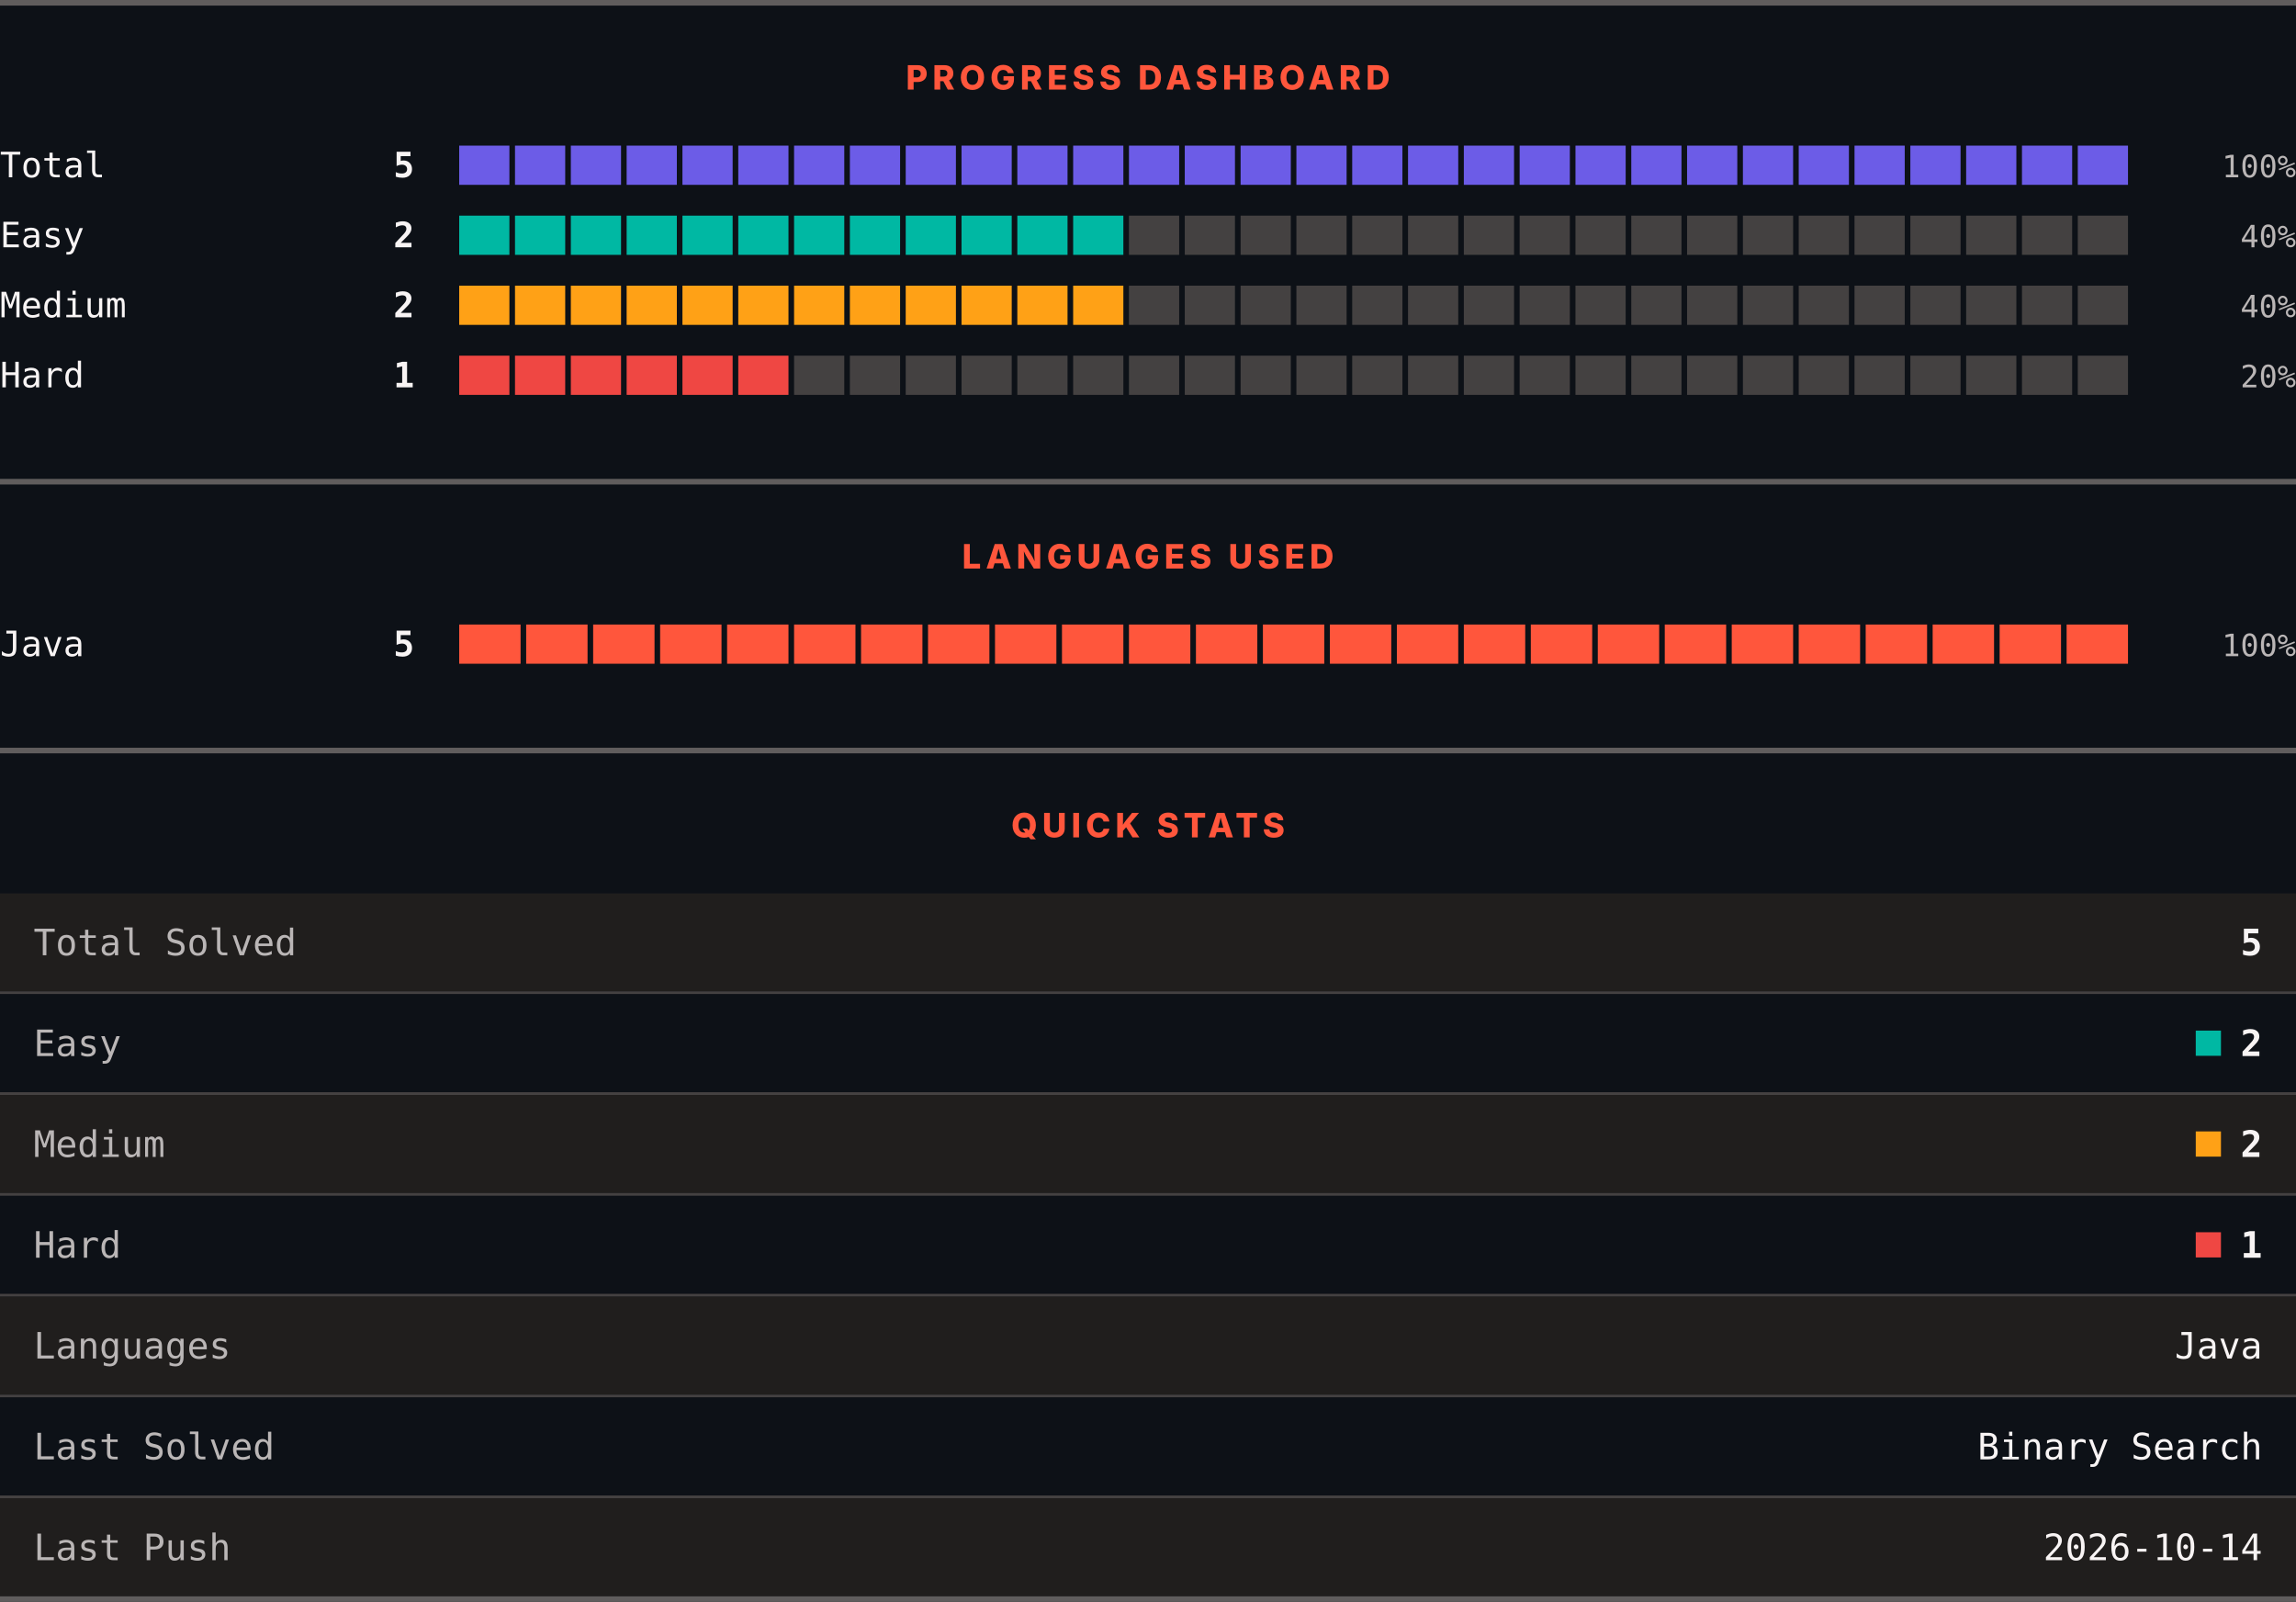
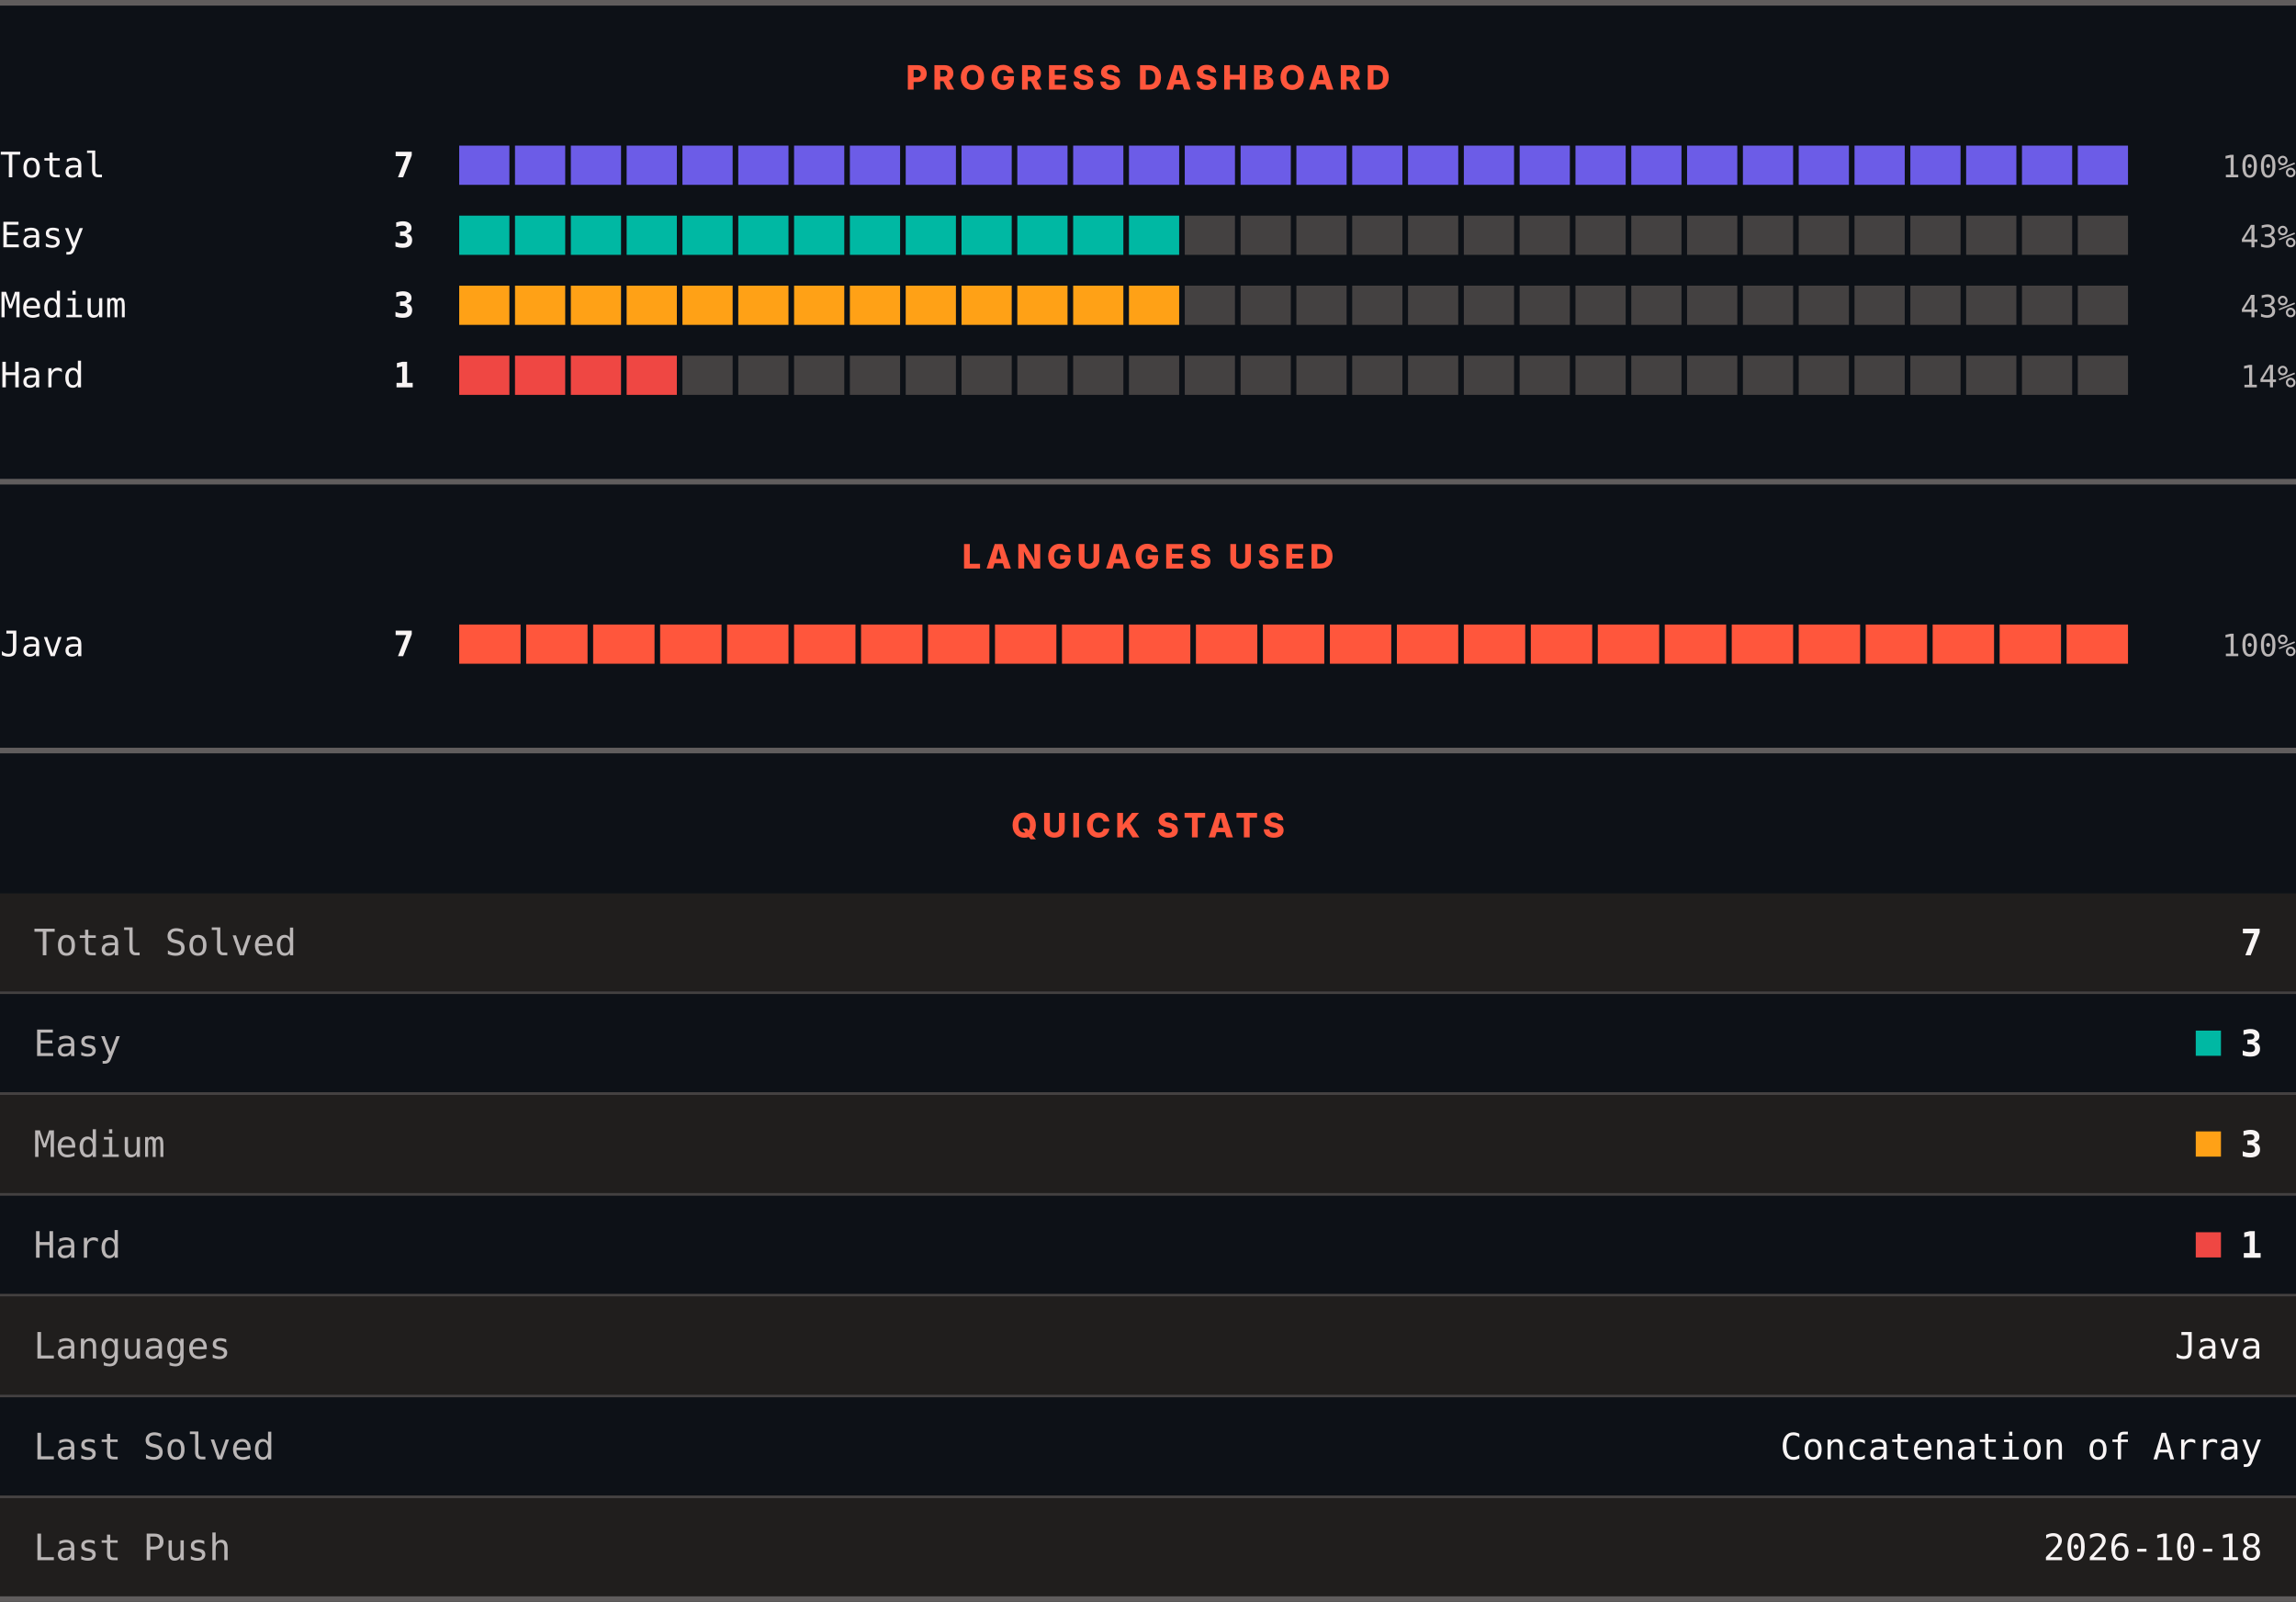
<svg xmlns="http://www.w3.org/2000/svg" width="820" height="572" viewBox="0 0 820 572" role="img" aria-label="LeetCode progress, languages and quick stats">
  <rect width="820" height="572" fill="#0d1117" />
  <rect x="0" y="0" width="820" height="2" fill="#605d5d" />
  <text x="410" y="32" text-anchor="middle" font-family="Archivo, system-ui, -apple-system, Segoe UI, sans-serif" font-size="12" font-weight="800" letter-spacing="1.68" fill="#ff563c">PROGRESS DASHBOARD</text>
  <text x="0" y="63.3" font-family="ui-monospace, SFMono-Regular, Menlo, Consolas, monospace" font-size="12.5" fill="#f8f4f4">Total</text>
-   <text x="148" y="63.3" text-anchor="end" font-family="ui-monospace, SFMono-Regular, Menlo, Consolas, monospace" font-size="12.5" font-weight="700" fill="#f8f4f4">5</text>
+   <text x="148" y="63.3" text-anchor="end" font-family="ui-monospace, SFMono-Regular, Menlo, Consolas, monospace" font-size="12.5" font-weight="700" fill="#f8f4f4">7</text>
  <rect x="164.00" y="52" width="17.93" height="14" fill="#6c5ce7" />
  <rect x="183.93" y="52" width="17.93" height="14" fill="#6c5ce7" />
  <rect x="203.87" y="52" width="17.93" height="14" fill="#6c5ce7" />
  <rect x="223.80" y="52" width="17.93" height="14" fill="#6c5ce7" />
  <rect x="243.73" y="52" width="17.93" height="14" fill="#6c5ce7" />
  <rect x="263.67" y="52" width="17.93" height="14" fill="#6c5ce7" />
  <rect x="283.60" y="52" width="17.93" height="14" fill="#6c5ce7" />
  <rect x="303.53" y="52" width="17.93" height="14" fill="#6c5ce7" />
  <rect x="323.47" y="52" width="17.93" height="14" fill="#6c5ce7" />
  <rect x="343.40" y="52" width="17.93" height="14" fill="#6c5ce7" />
  <rect x="363.33" y="52" width="17.93" height="14" fill="#6c5ce7" />
  <rect x="383.27" y="52" width="17.93" height="14" fill="#6c5ce7" />
  <rect x="403.20" y="52" width="17.93" height="14" fill="#6c5ce7" />
  <rect x="423.13" y="52" width="17.93" height="14" fill="#6c5ce7" />
  <rect x="443.07" y="52" width="17.93" height="14" fill="#6c5ce7" />
  <rect x="463.00" y="52" width="17.93" height="14" fill="#6c5ce7" />
  <rect x="482.93" y="52" width="17.93" height="14" fill="#6c5ce7" />
  <rect x="502.87" y="52" width="17.93" height="14" fill="#6c5ce7" />
  <rect x="522.80" y="52" width="17.93" height="14" fill="#6c5ce7" />
  <rect x="542.73" y="52" width="17.93" height="14" fill="#6c5ce7" />
  <rect x="562.67" y="52" width="17.93" height="14" fill="#6c5ce7" />
  <rect x="582.60" y="52" width="17.93" height="14" fill="#6c5ce7" />
  <rect x="602.53" y="52" width="17.93" height="14" fill="#6c5ce7" />
  <rect x="622.47" y="52" width="17.93" height="14" fill="#6c5ce7" />
  <rect x="642.40" y="52" width="17.93" height="14" fill="#6c5ce7" />
  <rect x="662.33" y="52" width="17.93" height="14" fill="#6c5ce7" />
  <rect x="682.27" y="52" width="17.93" height="14" fill="#6c5ce7" />
  <rect x="702.20" y="52" width="17.93" height="14" fill="#6c5ce7" />
  <rect x="722.13" y="52" width="17.93" height="14" fill="#6c5ce7" />
  <rect x="742.07" y="52" width="17.93" height="14" fill="#6c5ce7" />
  <text x="820" y="63.3" text-anchor="end" font-family="ui-monospace, SFMono-Regular, Menlo, Consolas, monospace" font-size="11" fill="#bab6b6">100%</text>
  <text x="0" y="88.3" font-family="ui-monospace, SFMono-Regular, Menlo, Consolas, monospace" font-size="12.5" fill="#f8f4f4">Easy</text>
-   <text x="148" y="88.3" text-anchor="end" font-family="ui-monospace, SFMono-Regular, Menlo, Consolas, monospace" font-size="12.5" font-weight="700" fill="#f8f4f4">2</text>
+   <text x="148" y="88.3" text-anchor="end" font-family="ui-monospace, SFMono-Regular, Menlo, Consolas, monospace" font-size="12.5" font-weight="700" fill="#f8f4f4">3</text>
  <rect x="164.00" y="77" width="17.93" height="14" fill="#00b8a3" />
  <rect x="183.93" y="77" width="17.93" height="14" fill="#00b8a3" />
  <rect x="203.87" y="77" width="17.93" height="14" fill="#00b8a3" />
  <rect x="223.80" y="77" width="17.93" height="14" fill="#00b8a3" />
  <rect x="243.73" y="77" width="17.93" height="14" fill="#00b8a3" />
  <rect x="263.67" y="77" width="17.93" height="14" fill="#00b8a3" />
  <rect x="283.60" y="77" width="17.93" height="14" fill="#00b8a3" />
  <rect x="303.53" y="77" width="17.93" height="14" fill="#00b8a3" />
  <rect x="323.47" y="77" width="17.93" height="14" fill="#00b8a3" />
  <rect x="343.40" y="77" width="17.93" height="14" fill="#00b8a3" />
  <rect x="363.33" y="77" width="17.93" height="14" fill="#00b8a3" />
  <rect x="383.27" y="77" width="17.93" height="14" fill="#00b8a3" />
-   <rect x="403.20" y="77" width="17.93" height="14" fill="#444141" />
+   <rect x="403.20" y="77" width="17.93" height="14" fill="#00b8a3" />
  <rect x="423.13" y="77" width="17.93" height="14" fill="#444141" />
  <rect x="443.07" y="77" width="17.93" height="14" fill="#444141" />
  <rect x="463.00" y="77" width="17.93" height="14" fill="#444141" />
  <rect x="482.93" y="77" width="17.93" height="14" fill="#444141" />
  <rect x="502.87" y="77" width="17.93" height="14" fill="#444141" />
  <rect x="522.80" y="77" width="17.93" height="14" fill="#444141" />
  <rect x="542.73" y="77" width="17.93" height="14" fill="#444141" />
  <rect x="562.67" y="77" width="17.93" height="14" fill="#444141" />
  <rect x="582.60" y="77" width="17.93" height="14" fill="#444141" />
  <rect x="602.53" y="77" width="17.93" height="14" fill="#444141" />
  <rect x="622.47" y="77" width="17.93" height="14" fill="#444141" />
  <rect x="642.40" y="77" width="17.93" height="14" fill="#444141" />
  <rect x="662.33" y="77" width="17.93" height="14" fill="#444141" />
  <rect x="682.27" y="77" width="17.93" height="14" fill="#444141" />
  <rect x="702.20" y="77" width="17.93" height="14" fill="#444141" />
  <rect x="722.13" y="77" width="17.93" height="14" fill="#444141" />
  <rect x="742.07" y="77" width="17.93" height="14" fill="#444141" />
-   <text x="820" y="88.3" text-anchor="end" font-family="ui-monospace, SFMono-Regular, Menlo, Consolas, monospace" font-size="11" fill="#bab6b6">40%</text>
+   <text x="820" y="88.3" text-anchor="end" font-family="ui-monospace, SFMono-Regular, Menlo, Consolas, monospace" font-size="11" fill="#bab6b6">43%</text>
  <text x="0" y="113.3" font-family="ui-monospace, SFMono-Regular, Menlo, Consolas, monospace" font-size="12.5" fill="#f8f4f4">Medium</text>
-   <text x="148" y="113.3" text-anchor="end" font-family="ui-monospace, SFMono-Regular, Menlo, Consolas, monospace" font-size="12.5" font-weight="700" fill="#f8f4f4">2</text>
+   <text x="148" y="113.3" text-anchor="end" font-family="ui-monospace, SFMono-Regular, Menlo, Consolas, monospace" font-size="12.5" font-weight="700" fill="#f8f4f4">3</text>
  <rect x="164.00" y="102" width="17.93" height="14" fill="#ffa116" />
  <rect x="183.93" y="102" width="17.93" height="14" fill="#ffa116" />
  <rect x="203.87" y="102" width="17.93" height="14" fill="#ffa116" />
  <rect x="223.80" y="102" width="17.93" height="14" fill="#ffa116" />
  <rect x="243.73" y="102" width="17.93" height="14" fill="#ffa116" />
  <rect x="263.67" y="102" width="17.93" height="14" fill="#ffa116" />
  <rect x="283.60" y="102" width="17.93" height="14" fill="#ffa116" />
  <rect x="303.53" y="102" width="17.93" height="14" fill="#ffa116" />
  <rect x="323.47" y="102" width="17.93" height="14" fill="#ffa116" />
  <rect x="343.40" y="102" width="17.93" height="14" fill="#ffa116" />
  <rect x="363.33" y="102" width="17.93" height="14" fill="#ffa116" />
  <rect x="383.27" y="102" width="17.93" height="14" fill="#ffa116" />
-   <rect x="403.20" y="102" width="17.93" height="14" fill="#444141" />
+   <rect x="403.20" y="102" width="17.93" height="14" fill="#ffa116" />
  <rect x="423.13" y="102" width="17.93" height="14" fill="#444141" />
  <rect x="443.07" y="102" width="17.93" height="14" fill="#444141" />
  <rect x="463.00" y="102" width="17.93" height="14" fill="#444141" />
  <rect x="482.93" y="102" width="17.93" height="14" fill="#444141" />
  <rect x="502.87" y="102" width="17.93" height="14" fill="#444141" />
  <rect x="522.80" y="102" width="17.93" height="14" fill="#444141" />
  <rect x="542.73" y="102" width="17.93" height="14" fill="#444141" />
  <rect x="562.67" y="102" width="17.93" height="14" fill="#444141" />
  <rect x="582.60" y="102" width="17.93" height="14" fill="#444141" />
  <rect x="602.53" y="102" width="17.93" height="14" fill="#444141" />
  <rect x="622.47" y="102" width="17.93" height="14" fill="#444141" />
  <rect x="642.40" y="102" width="17.93" height="14" fill="#444141" />
  <rect x="662.33" y="102" width="17.93" height="14" fill="#444141" />
  <rect x="682.27" y="102" width="17.93" height="14" fill="#444141" />
  <rect x="702.20" y="102" width="17.93" height="14" fill="#444141" />
  <rect x="722.13" y="102" width="17.93" height="14" fill="#444141" />
  <rect x="742.07" y="102" width="17.93" height="14" fill="#444141" />
-   <text x="820" y="113.3" text-anchor="end" font-family="ui-monospace, SFMono-Regular, Menlo, Consolas, monospace" font-size="11" fill="#bab6b6">40%</text>
+   <text x="820" y="113.3" text-anchor="end" font-family="ui-monospace, SFMono-Regular, Menlo, Consolas, monospace" font-size="11" fill="#bab6b6">43%</text>
  <text x="0" y="138.3" font-family="ui-monospace, SFMono-Regular, Menlo, Consolas, monospace" font-size="12.5" fill="#f8f4f4">Hard</text>
  <text x="148" y="138.3" text-anchor="end" font-family="ui-monospace, SFMono-Regular, Menlo, Consolas, monospace" font-size="12.5" font-weight="700" fill="#f8f4f4">1</text>
  <rect x="164.00" y="127" width="17.93" height="14" fill="#ef4743" />
  <rect x="183.93" y="127" width="17.93" height="14" fill="#ef4743" />
  <rect x="203.87" y="127" width="17.93" height="14" fill="#ef4743" />
  <rect x="223.80" y="127" width="17.93" height="14" fill="#ef4743" />
-   <rect x="243.73" y="127" width="17.93" height="14" fill="#ef4743" />
-   <rect x="263.67" y="127" width="17.93" height="14" fill="#ef4743" />
+   <rect x="243.73" y="127" width="17.93" height="14" fill="#444141" />
+   <rect x="263.67" y="127" width="17.93" height="14" fill="#444141" />
  <rect x="283.60" y="127" width="17.93" height="14" fill="#444141" />
  <rect x="303.53" y="127" width="17.93" height="14" fill="#444141" />
  <rect x="323.47" y="127" width="17.93" height="14" fill="#444141" />
  <rect x="343.40" y="127" width="17.93" height="14" fill="#444141" />
  <rect x="363.33" y="127" width="17.93" height="14" fill="#444141" />
  <rect x="383.27" y="127" width="17.93" height="14" fill="#444141" />
  <rect x="403.20" y="127" width="17.93" height="14" fill="#444141" />
  <rect x="423.13" y="127" width="17.93" height="14" fill="#444141" />
  <rect x="443.07" y="127" width="17.93" height="14" fill="#444141" />
  <rect x="463.00" y="127" width="17.93" height="14" fill="#444141" />
  <rect x="482.93" y="127" width="17.93" height="14" fill="#444141" />
  <rect x="502.87" y="127" width="17.93" height="14" fill="#444141" />
  <rect x="522.80" y="127" width="17.93" height="14" fill="#444141" />
  <rect x="542.73" y="127" width="17.93" height="14" fill="#444141" />
  <rect x="562.67" y="127" width="17.93" height="14" fill="#444141" />
  <rect x="582.60" y="127" width="17.93" height="14" fill="#444141" />
  <rect x="602.53" y="127" width="17.93" height="14" fill="#444141" />
  <rect x="622.47" y="127" width="17.93" height="14" fill="#444141" />
  <rect x="642.40" y="127" width="17.93" height="14" fill="#444141" />
  <rect x="662.33" y="127" width="17.93" height="14" fill="#444141" />
  <rect x="682.27" y="127" width="17.93" height="14" fill="#444141" />
  <rect x="702.20" y="127" width="17.93" height="14" fill="#444141" />
  <rect x="722.13" y="127" width="17.93" height="14" fill="#444141" />
  <rect x="742.07" y="127" width="17.93" height="14" fill="#444141" />
-   <text x="820" y="138.3" text-anchor="end" font-family="ui-monospace, SFMono-Regular, Menlo, Consolas, monospace" font-size="11" fill="#bab6b6">20%</text>
+   <text x="820" y="138.3" text-anchor="end" font-family="ui-monospace, SFMono-Regular, Menlo, Consolas, monospace" font-size="11" fill="#bab6b6">14%</text>
  <rect x="0" y="171" width="820" height="2" fill="#605d5d" />
  <text x="410" y="203" text-anchor="middle" font-family="Archivo, system-ui, -apple-system, Segoe UI, sans-serif" font-size="12" font-weight="800" letter-spacing="1.68" fill="#ff563c">LANGUAGES USED</text>
  <text x="0" y="234.3" font-family="ui-monospace, SFMono-Regular, Menlo, Consolas, monospace" font-size="12.5" fill="#f8f4f4">Java</text>
-   <text x="148" y="234.3" text-anchor="end" font-family="ui-monospace, SFMono-Regular, Menlo, Consolas, monospace" font-size="12.5" font-weight="700" fill="#f8f4f4">5</text>
+   <text x="148" y="234.3" text-anchor="end" font-family="ui-monospace, SFMono-Regular, Menlo, Consolas, monospace" font-size="12.5" font-weight="700" fill="#f8f4f4">7</text>
  <rect x="164.00" y="223" width="21.92" height="14" fill="#ff563c" />
  <rect x="187.92" y="223" width="21.92" height="14" fill="#ff563c" />
  <rect x="211.84" y="223" width="21.92" height="14" fill="#ff563c" />
  <rect x="235.76" y="223" width="21.92" height="14" fill="#ff563c" />
  <rect x="259.68" y="223" width="21.92" height="14" fill="#ff563c" />
  <rect x="283.60" y="223" width="21.92" height="14" fill="#ff563c" />
  <rect x="307.52" y="223" width="21.92" height="14" fill="#ff563c" />
  <rect x="331.44" y="223" width="21.92" height="14" fill="#ff563c" />
  <rect x="355.36" y="223" width="21.92" height="14" fill="#ff563c" />
  <rect x="379.28" y="223" width="21.92" height="14" fill="#ff563c" />
  <rect x="403.20" y="223" width="21.92" height="14" fill="#ff563c" />
  <rect x="427.12" y="223" width="21.92" height="14" fill="#ff563c" />
  <rect x="451.04" y="223" width="21.92" height="14" fill="#ff563c" />
  <rect x="474.96" y="223" width="21.92" height="14" fill="#ff563c" />
  <rect x="498.88" y="223" width="21.92" height="14" fill="#ff563c" />
  <rect x="522.80" y="223" width="21.92" height="14" fill="#ff563c" />
  <rect x="546.72" y="223" width="21.92" height="14" fill="#ff563c" />
  <rect x="570.64" y="223" width="21.92" height="14" fill="#ff563c" />
  <rect x="594.56" y="223" width="21.92" height="14" fill="#ff563c" />
  <rect x="618.48" y="223" width="21.92" height="14" fill="#ff563c" />
  <rect x="642.40" y="223" width="21.92" height="14" fill="#ff563c" />
  <rect x="666.32" y="223" width="21.92" height="14" fill="#ff563c" />
  <rect x="690.24" y="223" width="21.92" height="14" fill="#ff563c" />
  <rect x="714.16" y="223" width="21.92" height="14" fill="#ff563c" />
  <rect x="738.08" y="223" width="21.92" height="14" fill="#ff563c" />
  <text x="820" y="234.3" text-anchor="end" font-family="ui-monospace, SFMono-Regular, Menlo, Consolas, monospace" font-size="11" fill="#bab6b6">100%</text>
  <rect x="0" y="267" width="820" height="2" fill="#605d5d" />
  <text x="410" y="299" text-anchor="middle" font-family="Archivo, system-ui, -apple-system, Segoe UI, sans-serif" font-size="12" font-weight="800" letter-spacing="1.68" fill="#ff563c">QUICK STATS</text>
  <rect x="0" y="319" width="820" height="35" fill="#201e1d" />
  <text x="12" y="341.1" font-family="ui-monospace, SFMono-Regular, Menlo, Consolas, monospace" font-size="13" fill="#bab6b6">Total Solved</text>
-   <text x="808" y="341.1" text-anchor="end" font-family="ui-monospace, SFMono-Regular, Menlo, Consolas, monospace" font-size="13" font-weight="700" fill="#f8f4f4">5</text>
+   <text x="808" y="341.1" text-anchor="end" font-family="ui-monospace, SFMono-Regular, Menlo, Consolas, monospace" font-size="13" font-weight="700" fill="#f8f4f4">7</text>
  <rect x="0" y="354" width="820" height="1" fill="#444141" />
  <rect x="0" y="355" width="820" height="35" fill="#0d1117" />
  <text x="12" y="377.1" font-family="ui-monospace, SFMono-Regular, Menlo, Consolas, monospace" font-size="13" fill="#bab6b6">Easy</text>
  <rect x="784.2" y="368" width="9" height="9" fill="#00b8a3" />
-   <text x="808" y="377.1" text-anchor="end" font-family="ui-monospace, SFMono-Regular, Menlo, Consolas, monospace" font-size="13" font-weight="700" fill="#f8f4f4">2</text>
+   <text x="808" y="377.1" text-anchor="end" font-family="ui-monospace, SFMono-Regular, Menlo, Consolas, monospace" font-size="13" font-weight="700" fill="#f8f4f4">3</text>
  <rect x="0" y="390" width="820" height="1" fill="#444141" />
  <rect x="0" y="391" width="820" height="35" fill="#201e1d" />
  <text x="12" y="413.1" font-family="ui-monospace, SFMono-Regular, Menlo, Consolas, monospace" font-size="13" fill="#bab6b6">Medium</text>
  <rect x="784.2" y="404" width="9" height="9" fill="#ffa116" />
-   <text x="808" y="413.1" text-anchor="end" font-family="ui-monospace, SFMono-Regular, Menlo, Consolas, monospace" font-size="13" font-weight="700" fill="#f8f4f4">2</text>
+   <text x="808" y="413.1" text-anchor="end" font-family="ui-monospace, SFMono-Regular, Menlo, Consolas, monospace" font-size="13" font-weight="700" fill="#f8f4f4">3</text>
  <rect x="0" y="426" width="820" height="1" fill="#444141" />
  <rect x="0" y="427" width="820" height="35" fill="#0d1117" />
  <text x="12" y="449.1" font-family="ui-monospace, SFMono-Regular, Menlo, Consolas, monospace" font-size="13" fill="#bab6b6">Hard</text>
  <rect x="784.2" y="440" width="9" height="9" fill="#ef4743" />
  <text x="808" y="449.1" text-anchor="end" font-family="ui-monospace, SFMono-Regular, Menlo, Consolas, monospace" font-size="13" font-weight="700" fill="#f8f4f4">1</text>
  <rect x="0" y="462" width="820" height="1" fill="#444141" />
  <rect x="0" y="463" width="820" height="35" fill="#201e1d" />
  <text x="12" y="485.1" font-family="ui-monospace, SFMono-Regular, Menlo, Consolas, monospace" font-size="13" fill="#bab6b6">Languages</text>
  <text x="808" y="485.1" text-anchor="end" font-family="ui-monospace, SFMono-Regular, Menlo, Consolas, monospace" font-size="13" fill="#f8f4f4">Java</text>
  <rect x="0" y="498" width="820" height="1" fill="#444141" />
  <rect x="0" y="499" width="820" height="35" fill="#0d1117" />
  <text x="12" y="521.1" font-family="ui-monospace, SFMono-Regular, Menlo, Consolas, monospace" font-size="13" fill="#bab6b6">Last Solved</text>
-   <text x="808" y="521.1" text-anchor="end" font-family="ui-monospace, SFMono-Regular, Menlo, Consolas, monospace" font-size="13" fill="#f8f4f4">Binary Search</text>
+   <text x="808" y="521.1" text-anchor="end" font-family="ui-monospace, SFMono-Regular, Menlo, Consolas, monospace" font-size="13" fill="#f8f4f4">Concatenation of Array</text>
  <rect x="0" y="534" width="820" height="1" fill="#444141" />
  <rect x="0" y="535" width="820" height="35" fill="#201e1d" />
  <text x="12" y="557.1" font-family="ui-monospace, SFMono-Regular, Menlo, Consolas, monospace" font-size="13" fill="#bab6b6">Last Push</text>
-   <text x="808" y="557.1" text-anchor="end" font-family="ui-monospace, SFMono-Regular, Menlo, Consolas, monospace" font-size="13" fill="#f8f4f4">2026-10-14</text>
+   <text x="808" y="557.1" text-anchor="end" font-family="ui-monospace, SFMono-Regular, Menlo, Consolas, monospace" font-size="13" fill="#f8f4f4">2026-10-18</text>
  <rect x="0" y="570" width="820" height="2" fill="#605d5d" />
</svg>
